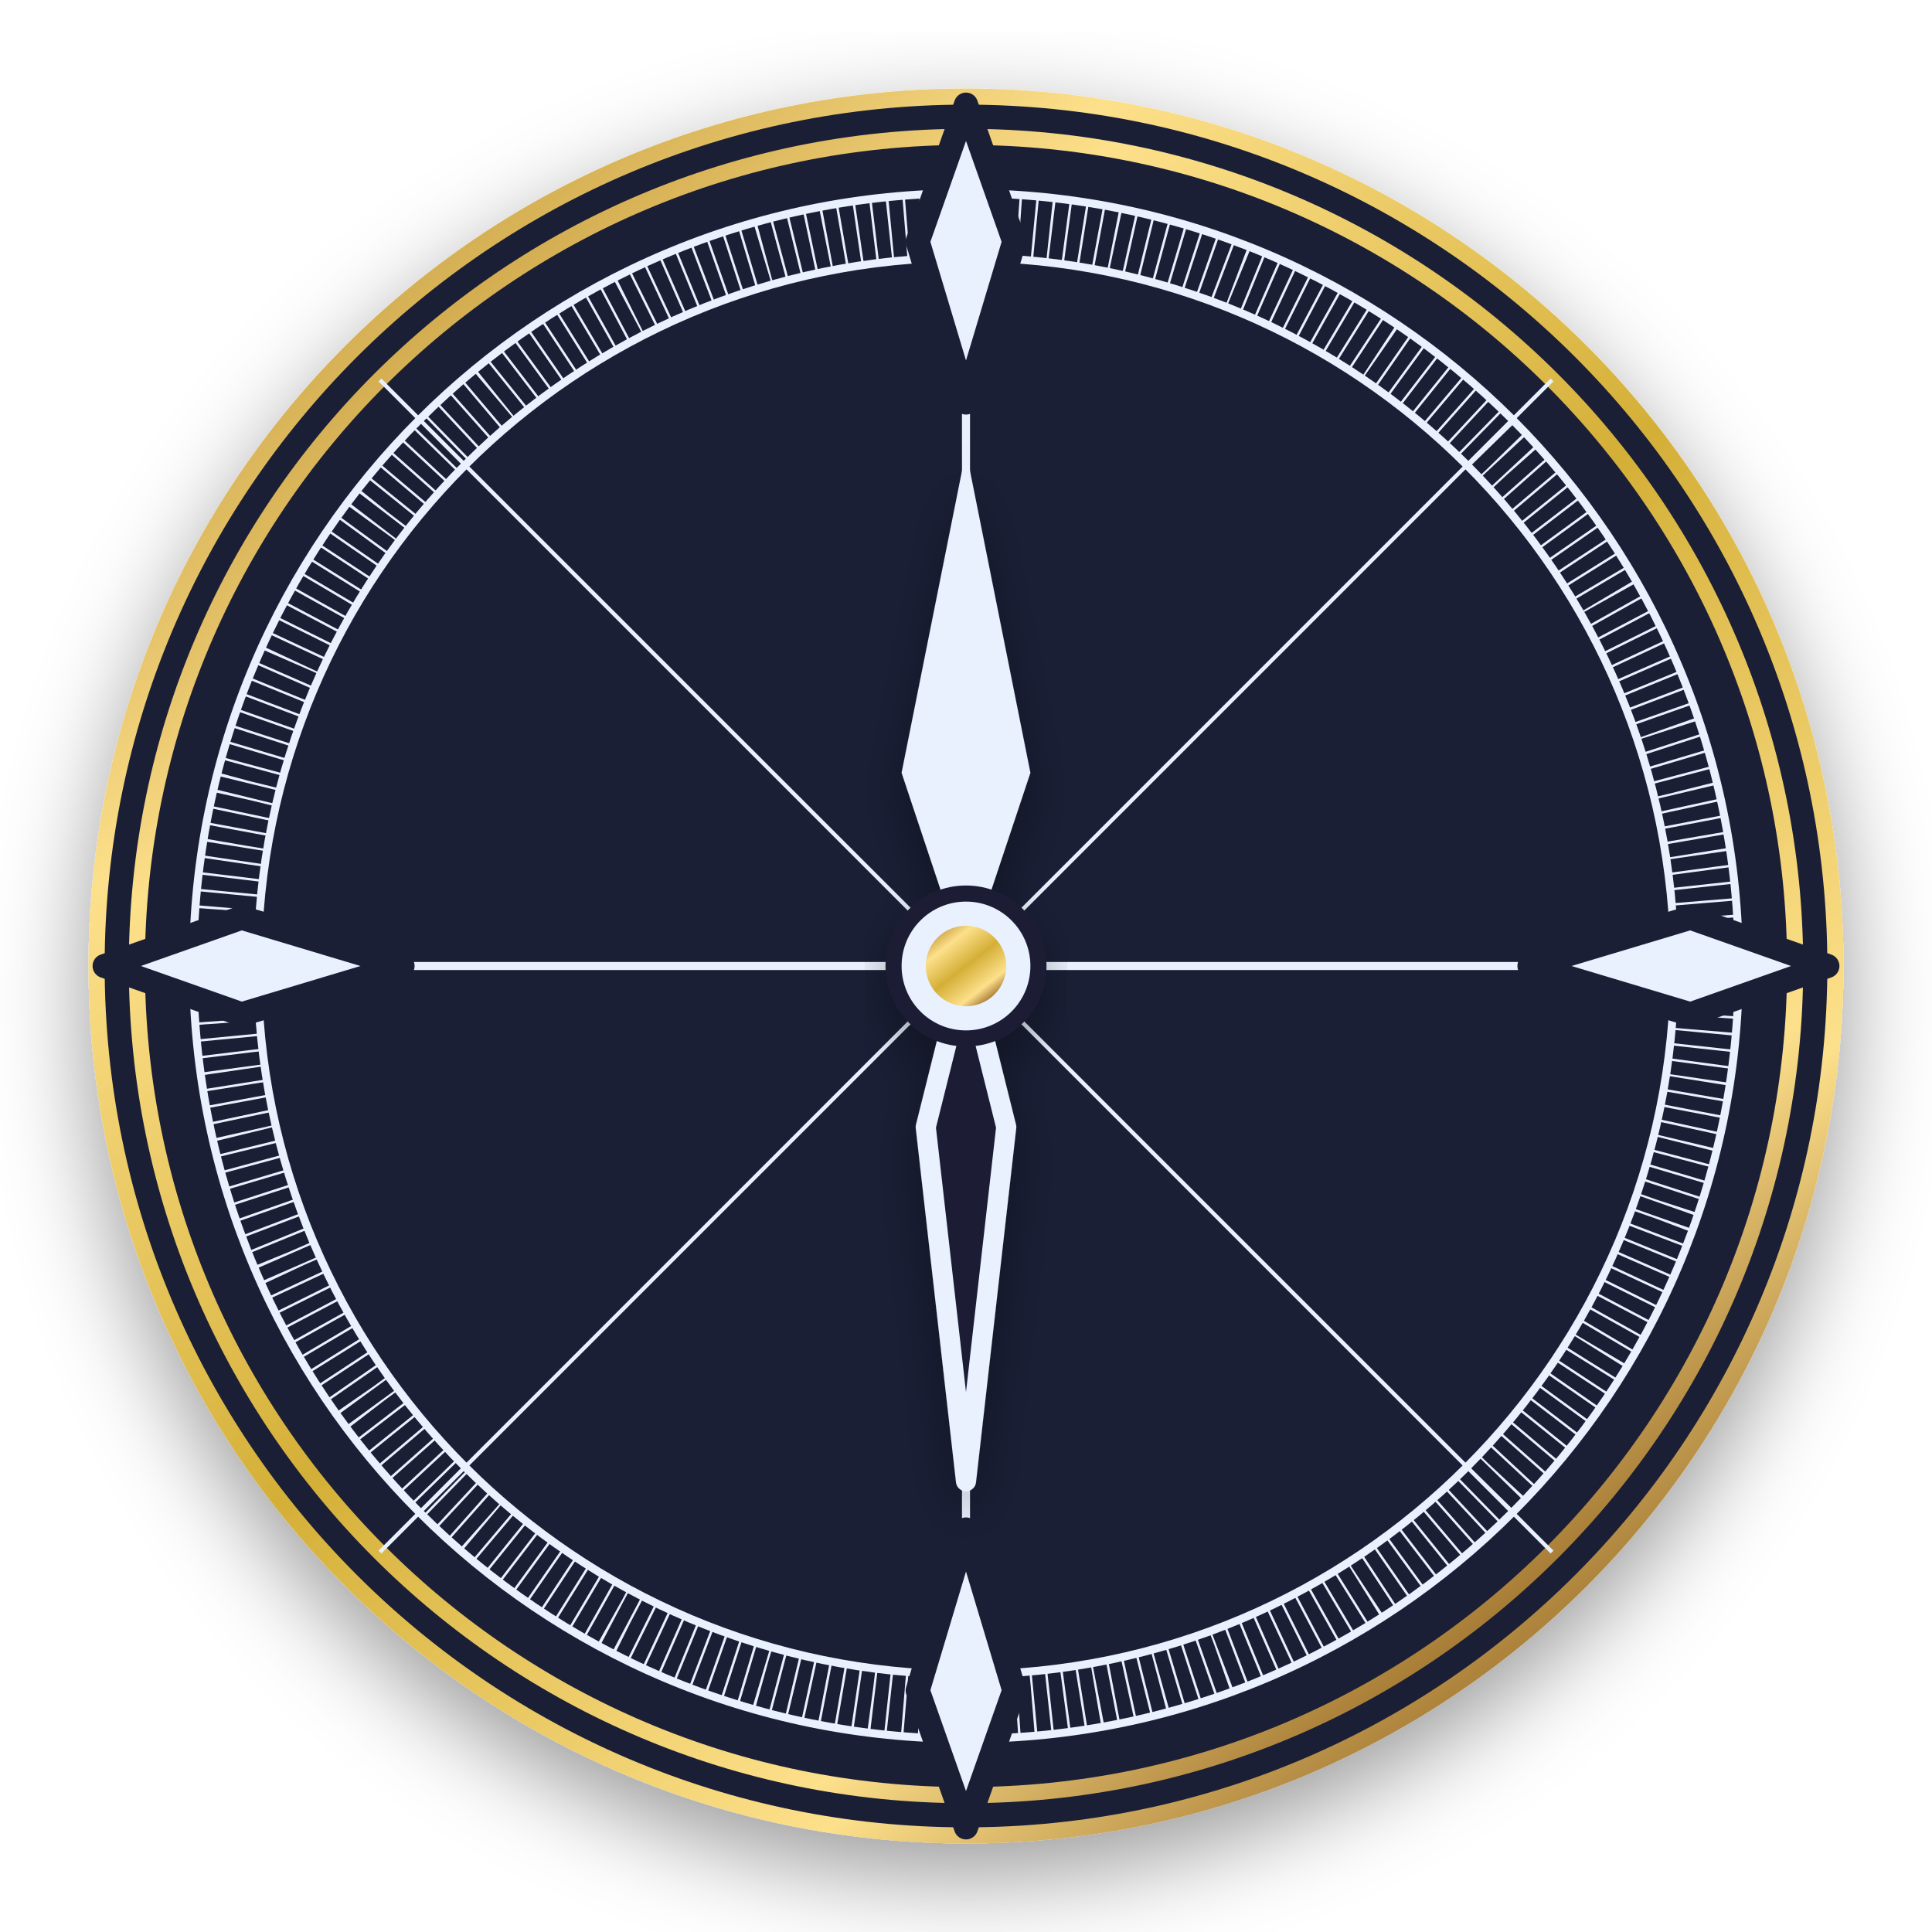
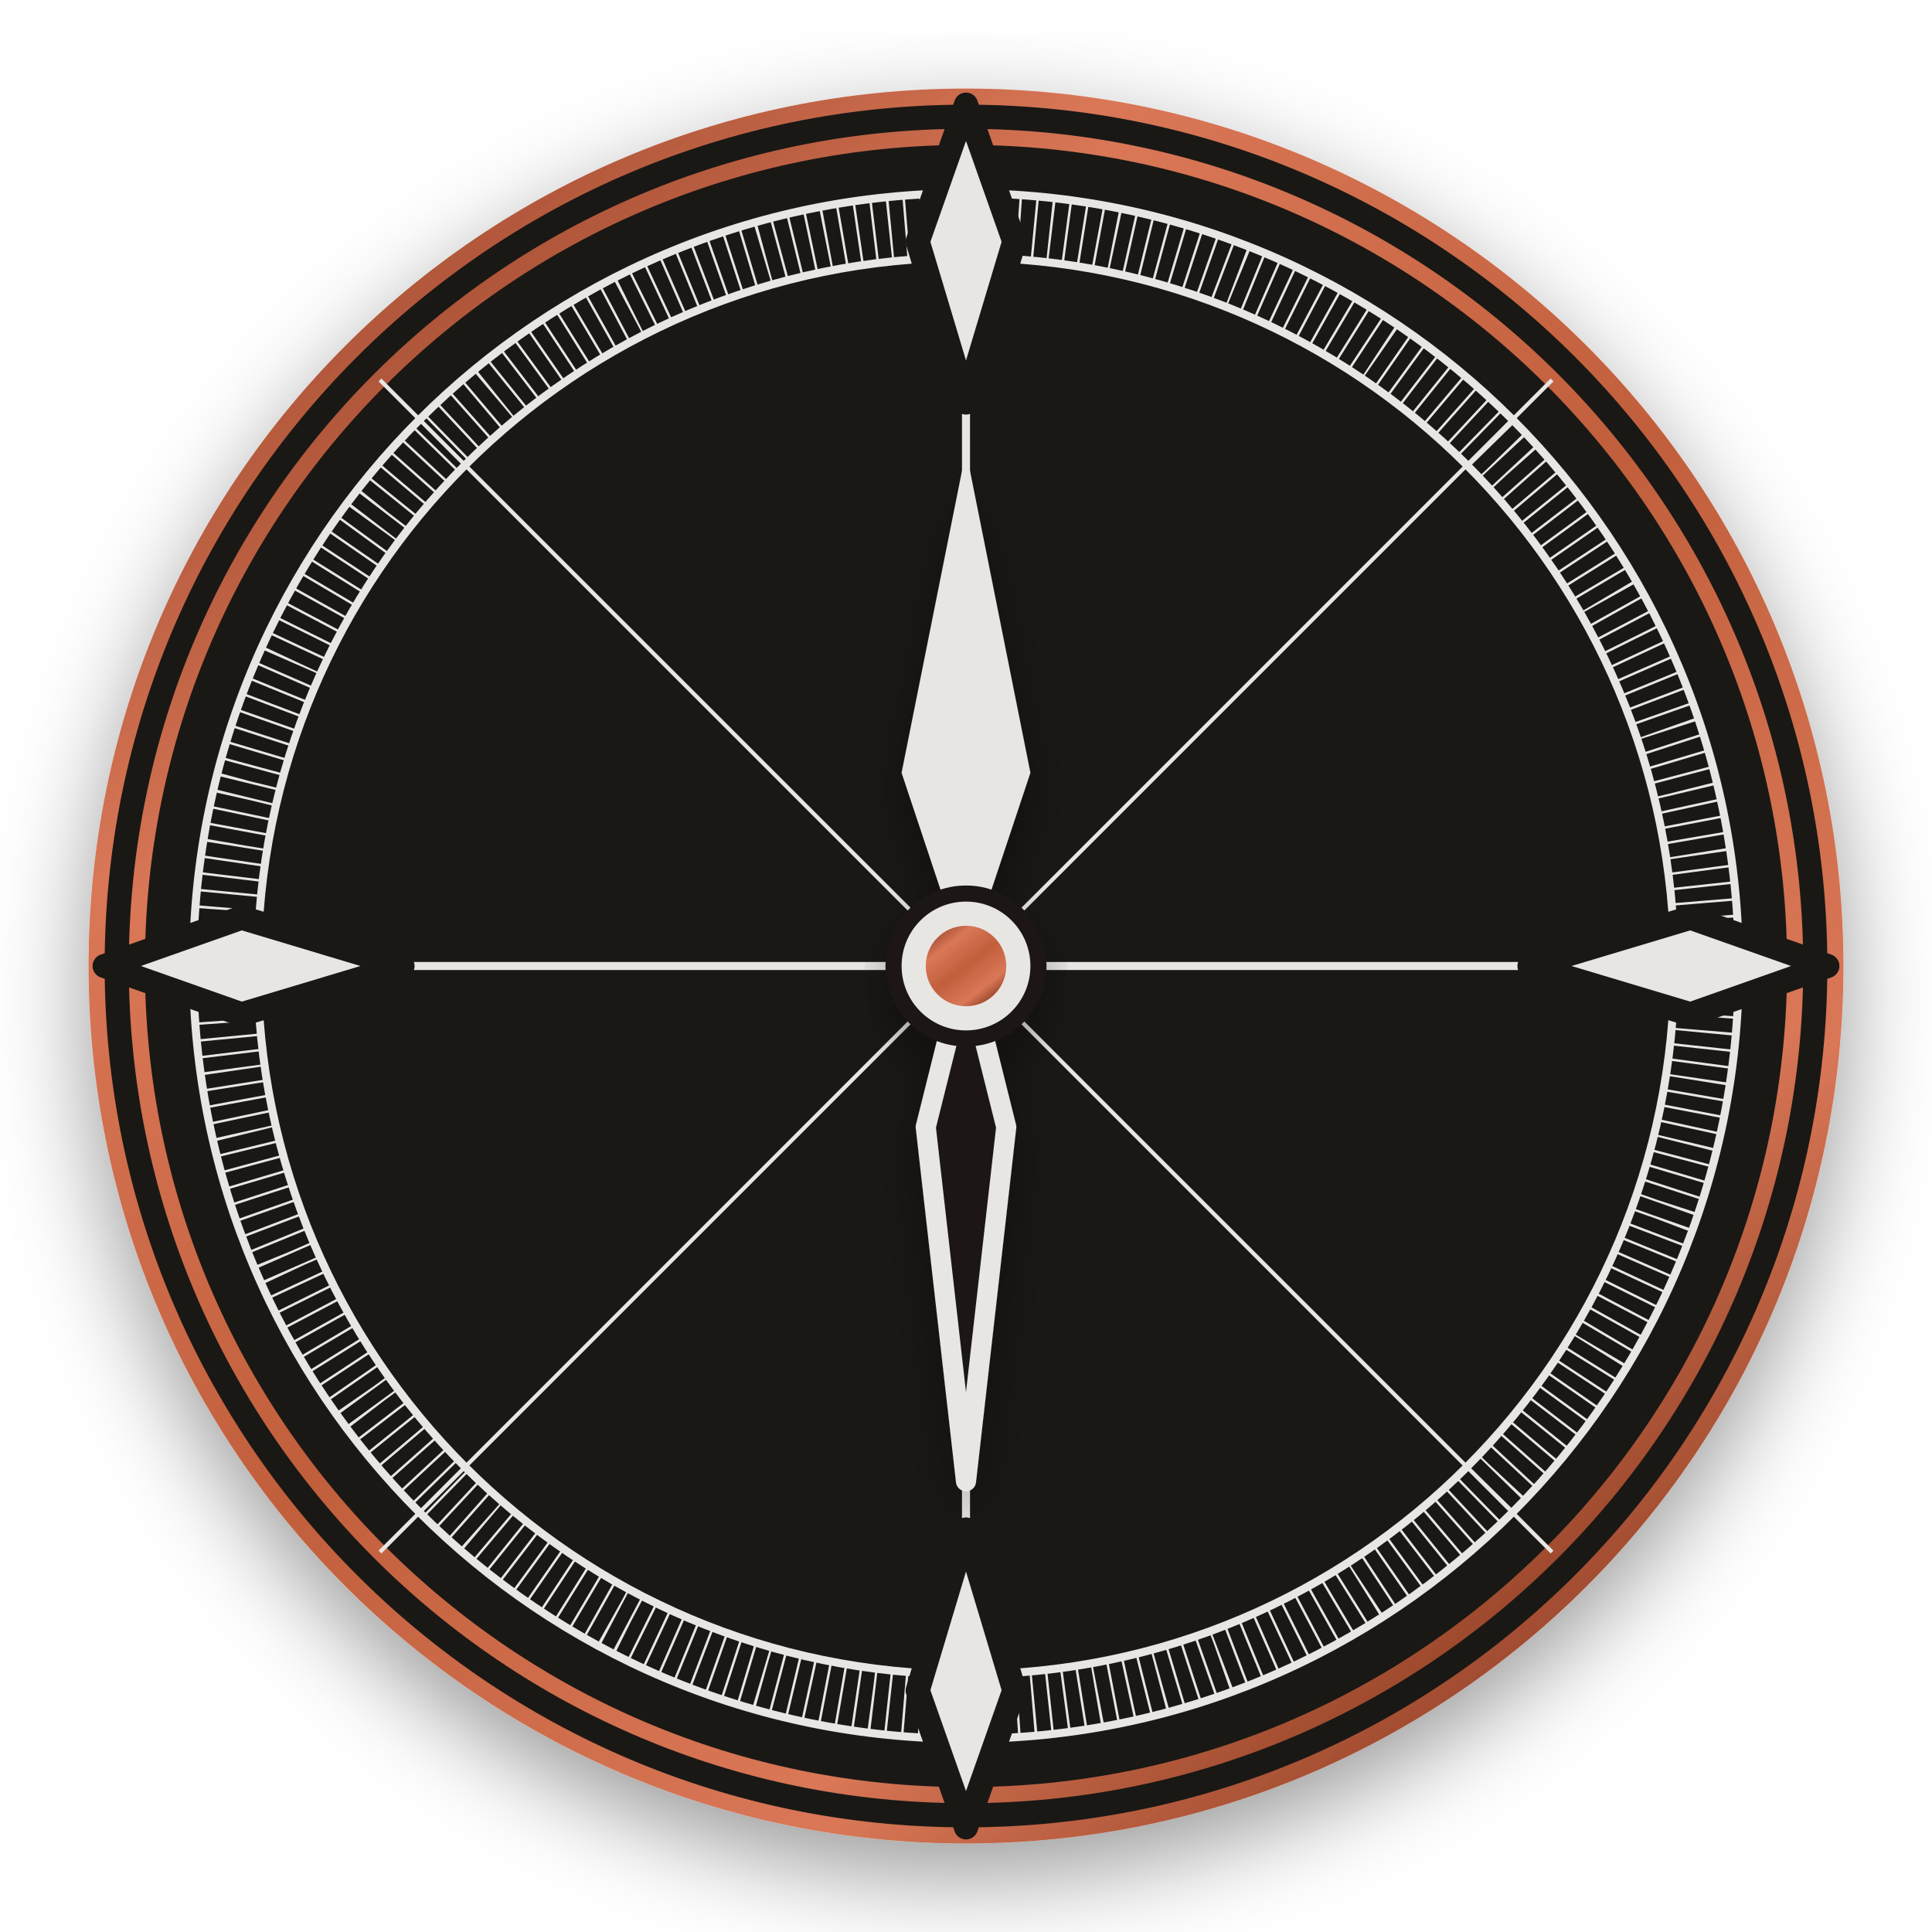
<svg xmlns="http://www.w3.org/2000/svg" viewBox="0 0 120 120" role="img" aria-labelledby="title desc">
  <defs>
    <filter id="b" x="-15%" y="-15%" width="130%" height="130%">
      <feDropShadow dx="0" dy="2" stdDeviation="3" flood-color="#000" flood-opacity=".4" />
    </filter>
    <filter id="c" x="-20%" y="-20%" width="140%" height="140%">
      <feDropShadow dx="0" dy="1.5" stdDeviation="1.5" flood-color="#000" flood-opacity=".35" />
    </filter>
    <linearGradient id="a" x1="15%" y1="5%" x2="85%" y2="95%">
-       <stop offset="0%" stop-color="#c59b3c" />
-       <stop offset="20%" stop-color="#fde08b" />
-       <stop offset="50%" stop-color="#d4af37" />
-       <stop offset="80%" stop-color="#fde08b" />
-       <stop offset="100%" stop-color="#8a5a19" />
+       <stop offset="0%" stop-color="#a14a2f" />
+       <stop offset="20%" stop-color="#d97757" />
+       <stop offset="50%" stop-color="#c15f3c" />
+       <stop offset="80%" stop-color="#d97757" />
+       <stop offset="100%" stop-color="#8a3a1f" />
    </linearGradient>
  </defs>
  <g>
    <circle cx="60" cy="60" r="54.5" fill="url(#a)" filter="url(#b)" />
-     <circle cx="60" cy="60" r="53.5" fill="#1a1f36" />
+     <circle cx="60" cy="60" r="53.5" fill="#1a1815" />
    <circle cx="60" cy="60" r="51.5" fill="none" stroke="url(#a)" />
-     <circle cx="60" cy="60" r="48" fill="none" stroke="#e8f1fd" stroke-width=".5" />
-     <circle cx="60" cy="60" r="46" fill="none" stroke="#e8f1fd" stroke-width="4" stroke-dasharray="0.15 0.85" />
-     <circle cx="60" cy="60" r="44" fill="none" stroke="#e8f1fd" stroke-width=".5" />
-     <path stroke="#e8f1fd" stroke-width=".5" d="M60 8.5v103M8.5 60h103" />
-     <path stroke="#e8f1fd" stroke-width=".25" d="m23.6 23.6 72.8 72.8m0-72.8L23.6 96.4" />
-     <path d="m60 6.5 3 8.5-3 10-3-10Zm0 107 3-8.5-3-10-3 10ZM113.5 60l-8.5-3-10 3 10 3Zm-107 0 8.5-3 10 3-10 3Z" fill="#e8f1fd" stroke="#1a1f36" stroke-width="1.5" stroke-linejoin="round" />
+     <circle cx="60" cy="60" r="48" fill="none" stroke="#e8e6e3" stroke-width=".5" />
+     <circle cx="60" cy="60" r="46" fill="none" stroke="#e8e6e3" stroke-width="4" stroke-dasharray="0.15 0.85" />
+     <circle cx="60" cy="60" r="44" fill="none" stroke="#e8e6e3" stroke-width=".5" />
+     <path stroke="#e8e6e3" stroke-width=".5" d="M60 8.5v103M8.5 60h103" />
+     <path stroke="#e8e6e3" stroke-width=".25" d="m23.6 23.6 72.8 72.8m0-72.8L23.6 96.4" />
+     <path d="m60 6.5 3 8.5-3 10-3-10Zm0 107 3-8.5-3-10-3 10ZM113.5 60l-8.5-3-10 3 10 3Zm-107 0 8.5-3 10 3-10 3Z" fill="#e8e6e3" stroke="#1a1815" stroke-width="1.5" stroke-linejoin="round" />
    <g filter="url(#c)">
-       <path d="m60 60 2.5 10L60 92l-2.5-22Z" fill="#1a1f36" stroke="#e8f1fd" stroke-width="1.25" stroke-linejoin="round" />
-       <path d="m60 60 4-12-4-20-4 20Z" fill="#e8f1fd" />
-       <circle cx="60" cy="60" r="4.5" fill="#e8f1fd" stroke="#1a1f36" />
+       <path d="m60 60 2.5 10L60 92l-2.5-22Z" fill="#1a1815" stroke="#e8e6e3" stroke-width="1.25" stroke-linejoin="round" />
+       <path d="m60 60 4-12-4-20-4 20Z" fill="#e8e6e3" />
+       <circle cx="60" cy="60" r="4.5" fill="#e8e6e3" stroke="#1a1815" />
      <circle cx="60" cy="60" r="2.5" fill="url(#a)" />
    </g>
  </g>
</svg>
